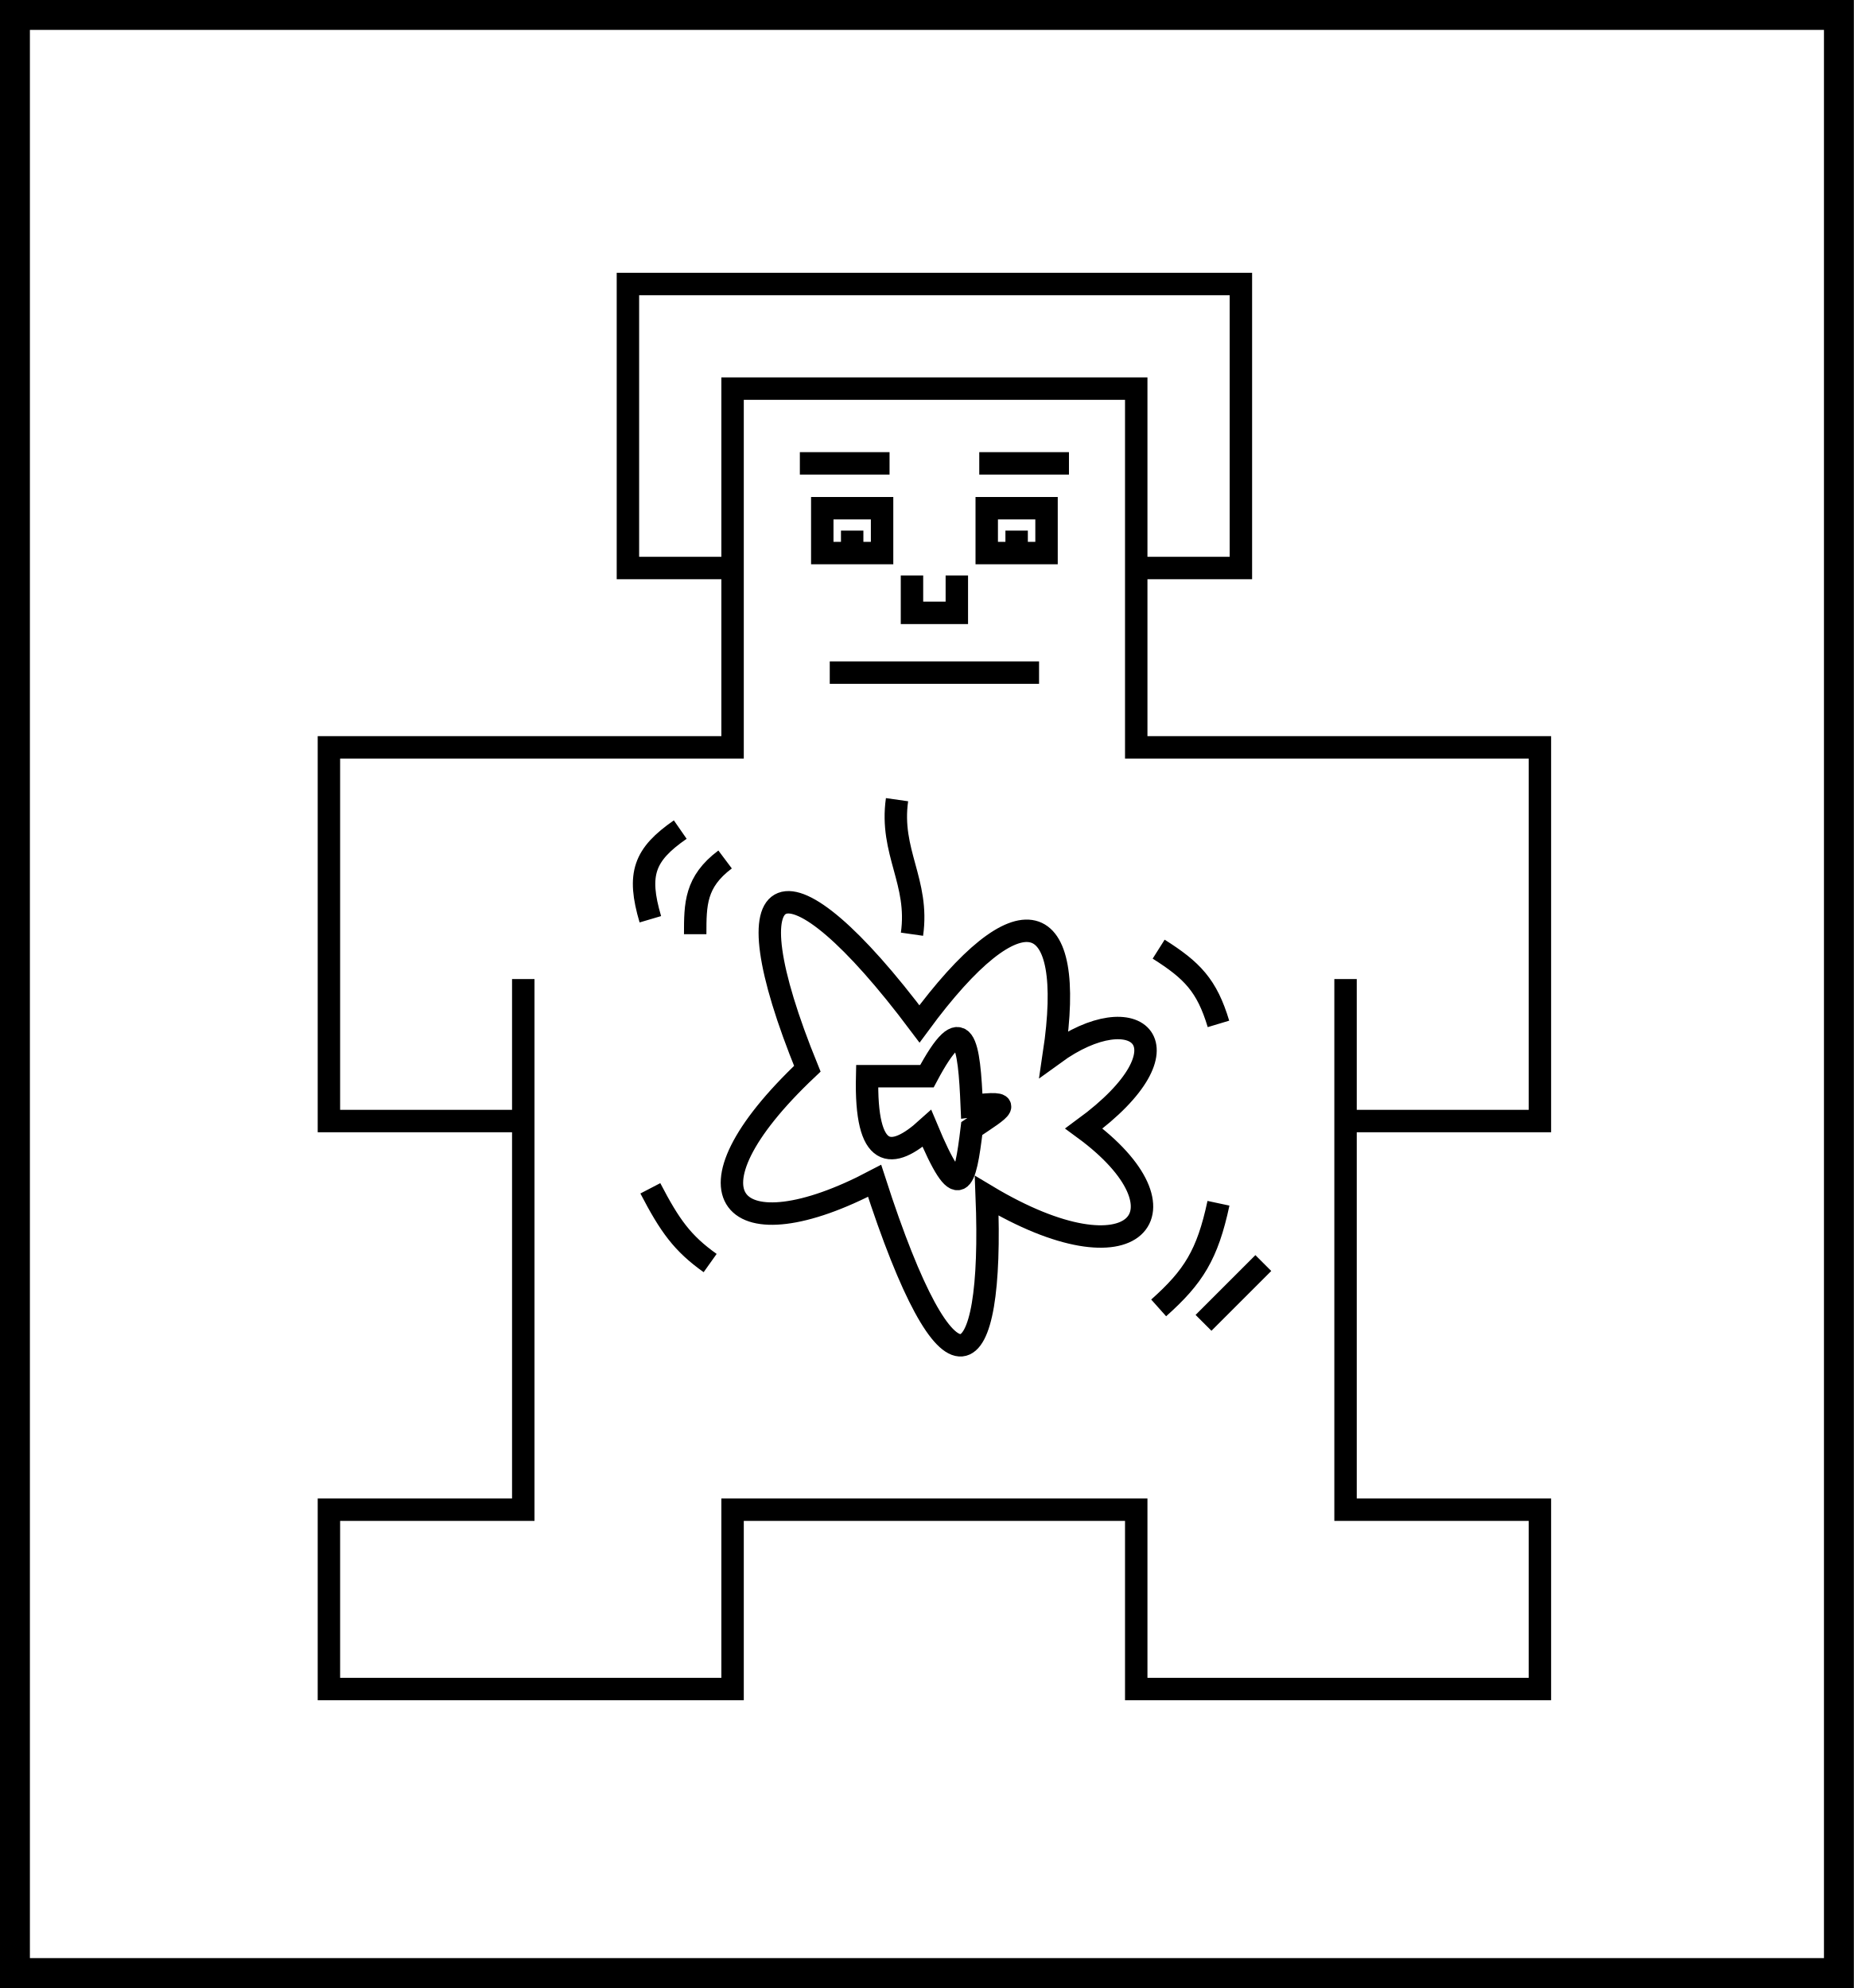
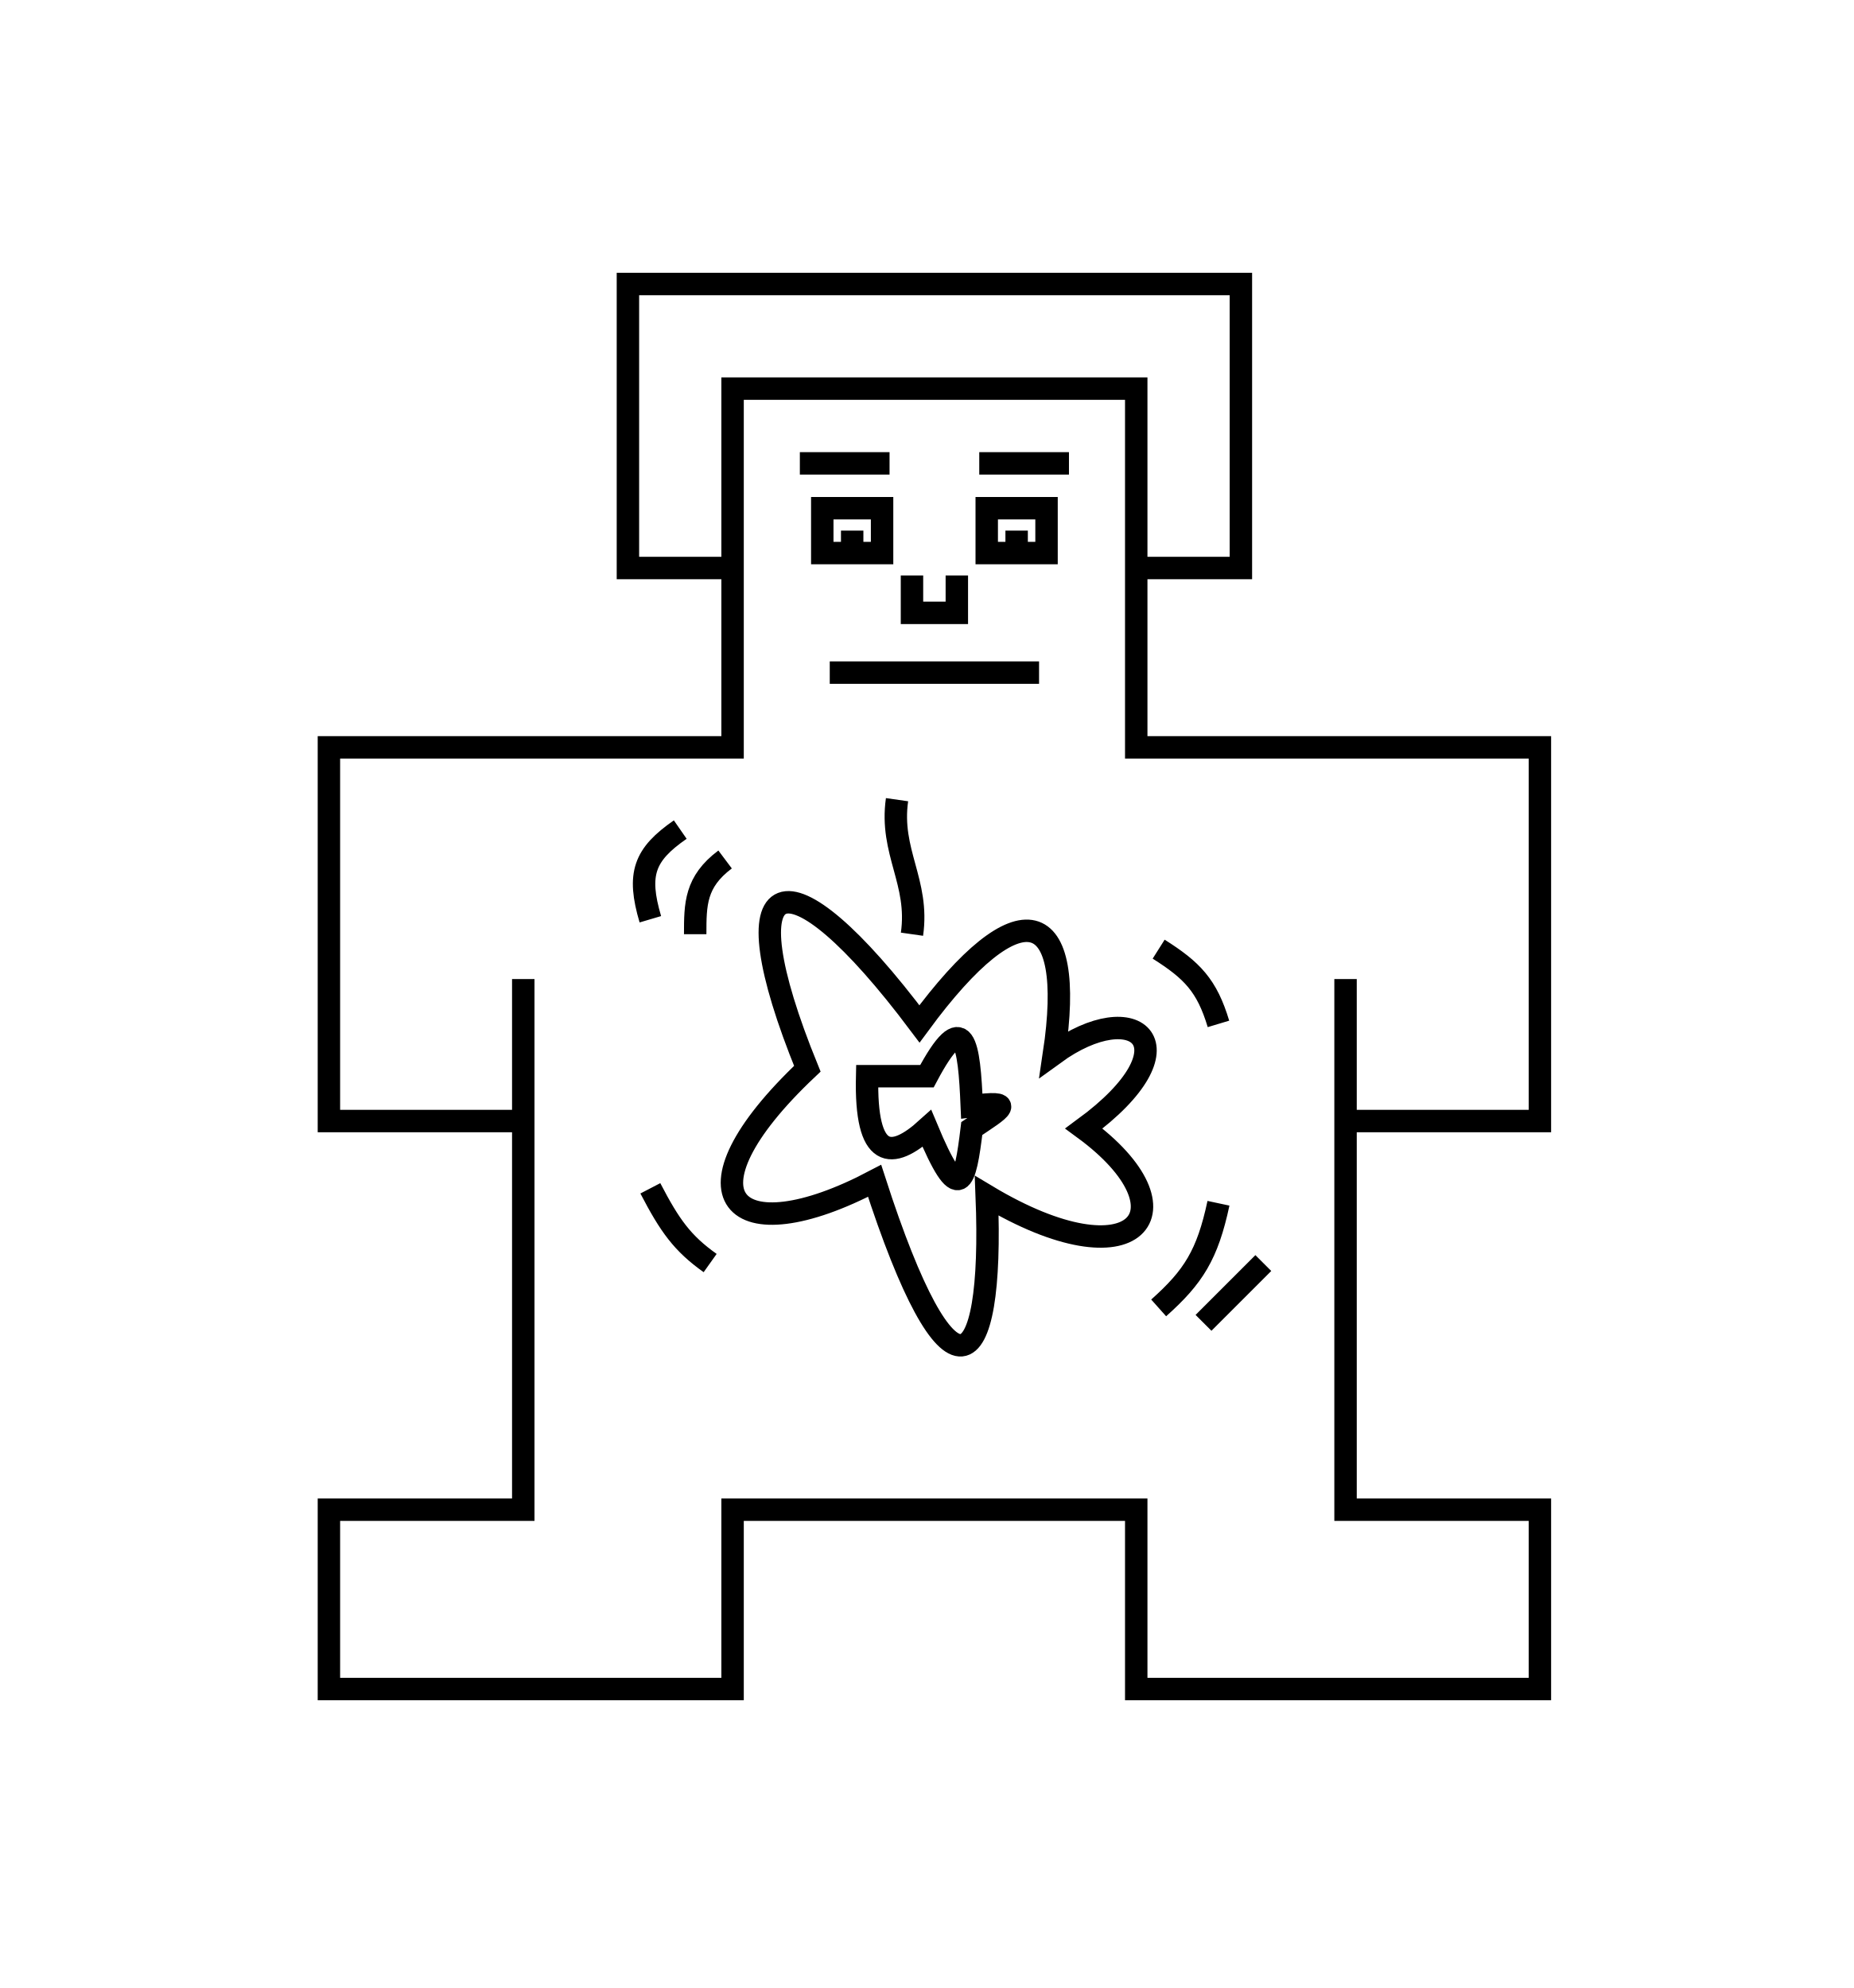
<svg xmlns="http://www.w3.org/2000/svg" width="124" height="133" viewBox="0 0 124 133" fill="none">
-   <rect x="1" y="1" width="122" height="131" fill="none" stroke="currentColor" stroke-width="2" />
  <path stroke-width="1.5" d="M76 38H83V19H42V38H49M49 38V26H76V50H103V75H90V65.5V101H103V113H76V101H49V113H22V101H35V75M49 38V50H22V75H35M35 65.5V75M53.5 31H59.5M65.5 31H71.5M61 38.5V41H64V38.5M57 35.5V36.5M68 35.5V36.5M55.5 45H69.5M48.5 57.5C46.5 59 46.5 60.5 46.5 62.5M45.5 55.5C43.084 57.175 42.605 58.47 43.5 61.5M60 53.5C59.5 57 61.5 59 61 62.5M77.5 63.5C79.742 64.918 80.726 65.928 81.5 68.5M81.5 80.5C80.763 83.947 79.825 85.428 77.5 87.5M84.5 84.5L80.5 88.5M43.5 79.5C44.801 82.002 45.639 83.176 47.5 84.5M70 34H66V37H70V34ZM55 34V37H59V34H55ZM54 71.5C48.5 58 52.5 56.5 61.5 68.5C68.226 59.353 72 60.5 70.5 70.5C76 66.5 80 70 72.5 75.5C80 81 76 86 66 80C66.5 92.5 63.5 94.5 58.5 79C49 84 45 80 54 71.5ZM58 72C57.868 77.616 59.641 77.634 62 75.5C64.186 80.737 64.548 79.212 65 75.5C67.012 74.148 67.987 73.616 65 74C64.822 69.809 64.504 67.291 62 72H58Z" stroke="currentColor" />
</svg>
